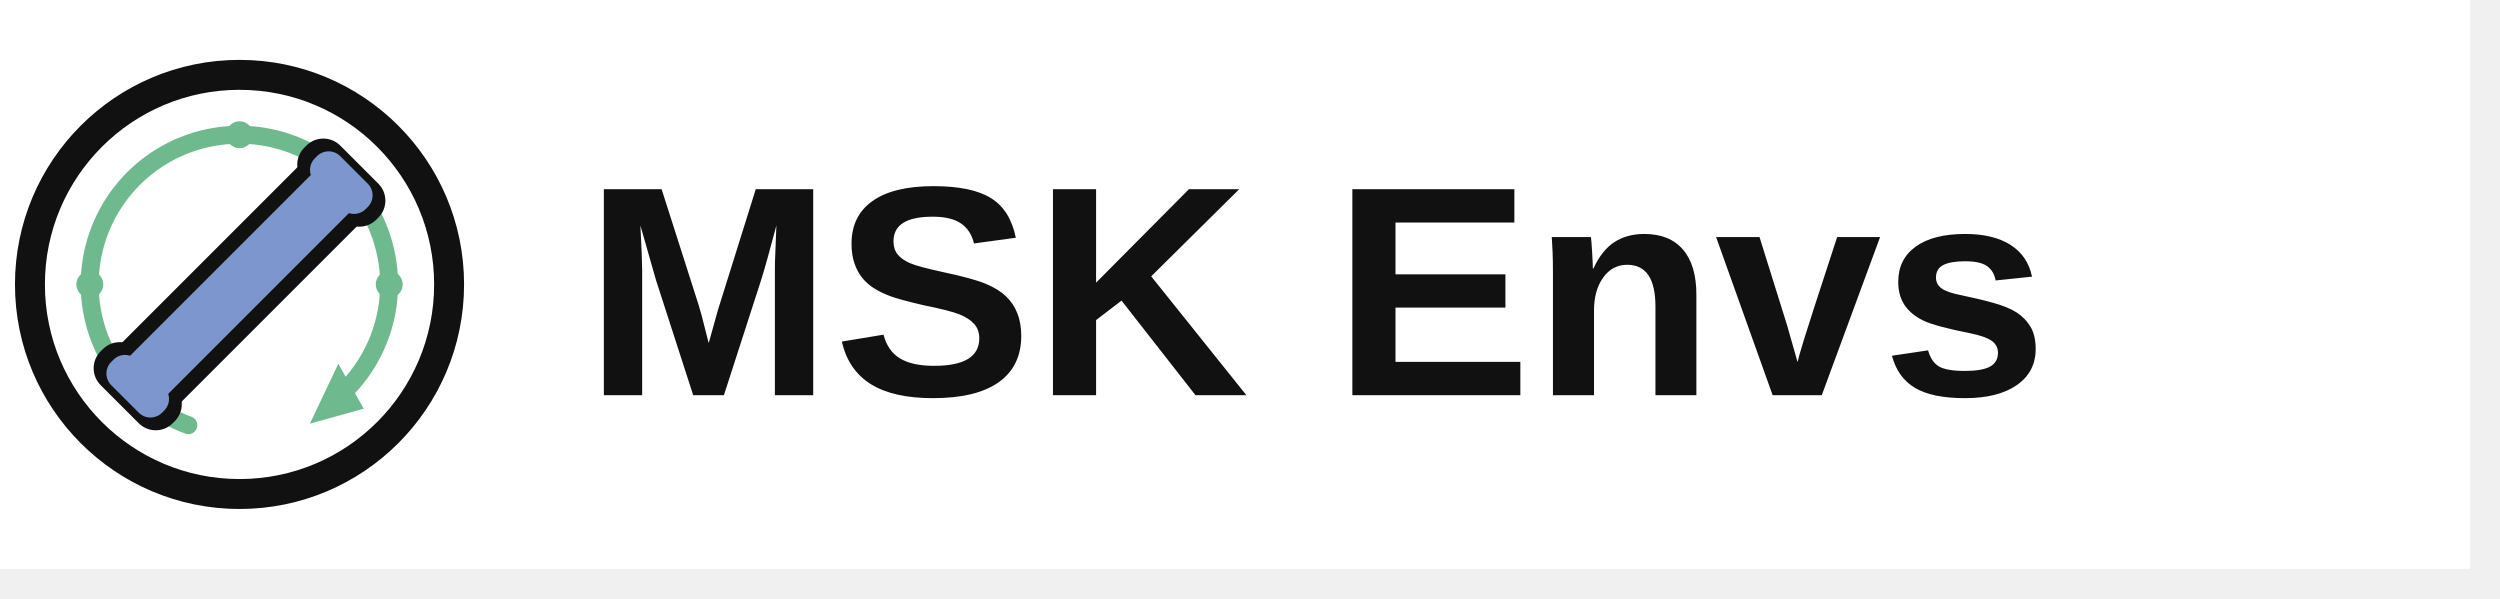
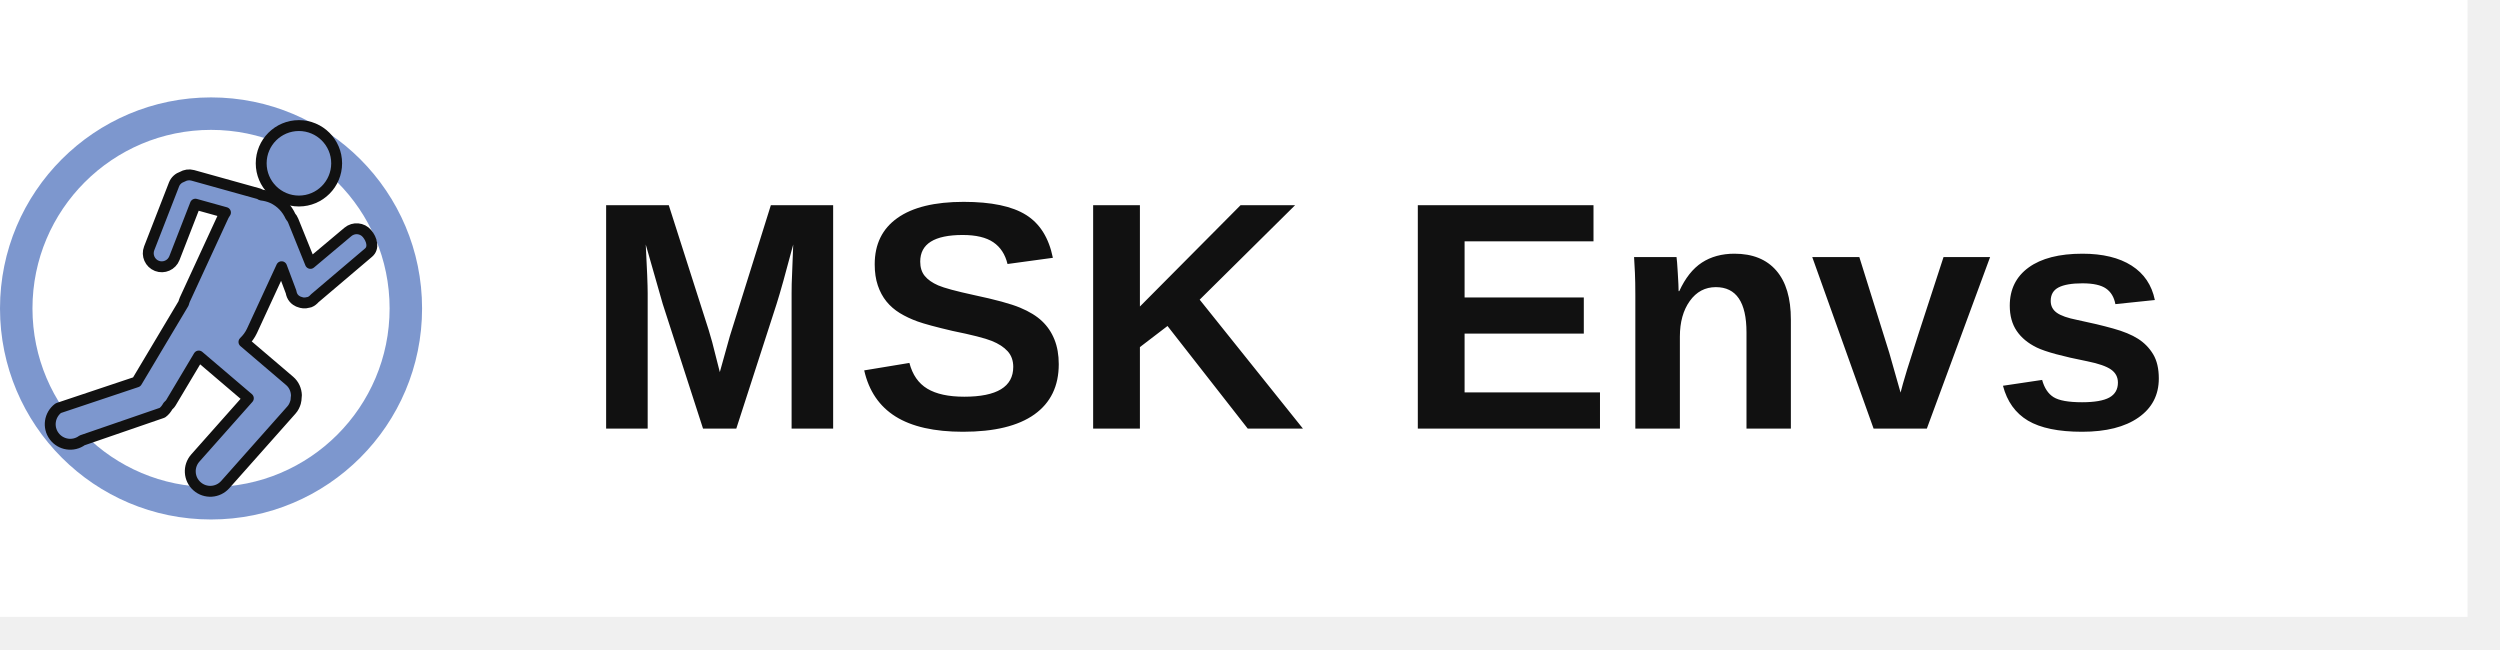
- <svg xmlns="http://www.w3.org/2000/svg" width="100%" viewBox="15 0 835 200" role="img">
-   <rect x="0" y="0" width="840" height="190" fill="#FFFFFF" />
-   <circle cx="95" cy="95" r="70" fill="none" stroke="#111111" stroke-width="10" />
-   <path d="M 77.9 142 A 50 50 0 1 1 127.1 133.3" fill="none" stroke="#6FB98F" stroke-width="6" stroke-linecap="round" />
-   <path d="M 118.5 141.5 L 136.5 136.5 L 128.0 121.5 Z" fill="#6FB98F" />
-   <circle cx="45" cy="95" r="4.5" fill="#6FB98F" />
-   <circle cx="95" cy="45" r="4.5" fill="#6FB98F" />
-   <circle cx="145" cy="95" r="4.5" fill="#6FB98F" />
-   <line x1="61" y1="129" x2="129" y2="61" stroke="#111111" stroke-width="28" />
-   <rect x="-17" y="-8.5" width="34" height="17" rx="8" fill="#111111" transform="translate(61 129) rotate(45)" />
-   <rect x="-17" y="-8.5" width="34" height="17" rx="8" fill="#111111" transform="translate(129 61) rotate(45)" />
-   <line x1="61" y1="129" x2="129" y2="61" stroke="#7D97CE" stroke-width="18" />
-   <rect x="-12" y="-6" width="24" height="12" rx="5.5" fill="#7D97CE" transform="translate(61 129) rotate(45)" />
-   <rect x="-12" y="-6" width="24" height="12" rx="5.5" fill="#7D97CE" transform="translate(129 61) rotate(45)" />
-   <text x="210" y="132" font-family="Arial, Helvetica, sans-serif" font-size="100" font-weight="700" fill="#111111">
+ <svg xmlns="http://www.w3.org/2000/svg" width="100%" viewBox="30 0 770 200" role="img" style="">
+   <rect x="0" y="0" width="790" height="190" fill="#FFFFFF" style="fill:rgb(255, 255, 255)" />
+   <circle cx="95" cy="95" r="60" fill="none" stroke="#7D97CE" stroke-width="10" style="fill:none;stroke:rgb(125, 151, 206)" />
+   <g transform="translate(95 95) scale(6.1) translate(-9.2335 -9.2335)" style="fill:rgb(125, 151, 206)">
+     <path d="M17.109,5.454c-0.242-0.289-0.673-0.327-0.962-0.086l-1.894,1.591l-0.871-2.158    c-0.031-0.081-0.078-0.149-0.132-0.209c-0.178-0.396-0.487-0.736-0.913-0.933c-0.185-0.084-0.376-0.129-0.567-0.151    c-0.042-0.022-0.08-0.051-0.128-0.066L8.309,2.513C8.122,2.462,7.934,2.495,7.78,2.585C7.597,2.647,7.44,2.78,7.365,2.973    L6.11,6.2C5.974,6.551,6.148,6.947,6.5,7.085c0.35,0.136,0.747-0.039,0.884-0.391l1.06-2.725l1.518,0.422    c-0.037,0.06-0.077,0.116-0.107,0.18L7.909,8.789C7.881,8.851,7.866,8.914,7.846,8.978l-2.365,3.965l-3.958,1.324    c-0.448,0.335-0.543,0.966-0.212,1.414c0.333,0.449,0.966,0.544,1.413,0.213l4.05-1.395c0.124-0.09,0.214-0.208,0.282-0.335    C7.107,14.11,7.165,14.067,7.204,14l1.41-2.364l2.503,2.133l-2.678,3.018c-0.369,0.416-0.332,1.057,0.086,1.425    c0.417,0.371,1.056,0.332,1.427-0.086l3.342-3.765c0.104-0.116,0.166-0.25,0.208-0.39c0.025-0.076,0.025-0.155,0.031-0.234    c0-0.04,0.015-0.076,0.012-0.113c-0.009-0.276-0.121-0.544-0.347-0.735l-2.303-1.964c0.166-0.158,0.307-0.346,0.409-0.567    l1.492-3.231L13.274,8.4c0.02,0.113,0.058,0.224,0.138,0.317c0.072,0.086,0.164,0.143,0.262,0.183    c0.01,0.005,0.022,0.006,0.034,0.009c0.062,0.022,0.125,0.043,0.19,0.046c0.077,0.007,0.155-0.003,0.234-0.025    c0.002-0.001,0.003-0.001,0.003-0.001c0.021-0.005,0.042-0.001,0.063-0.01c0.111-0.042,0.196-0.113,0.269-0.196l2.718-2.307    C17.474,6.173,17.352,5.743,17.109,5.454z" fill="#7D97CE" stroke="#111111" stroke-width="0.55" stroke-linejoin="round" />
+     <circle cx="13.671" cy="1.905" r="1.905" fill="#7D97CE" stroke="#111111" stroke-width="0.55" />
+   </g>
+   <text x="210" y="132" font-family="Arial, Helvetica, sans-serif" font-size="100" font-weight="700" fill="#111111" style="fill:rgb(17, 17, 17)">
        MSK Envs
    </text>
</svg>
